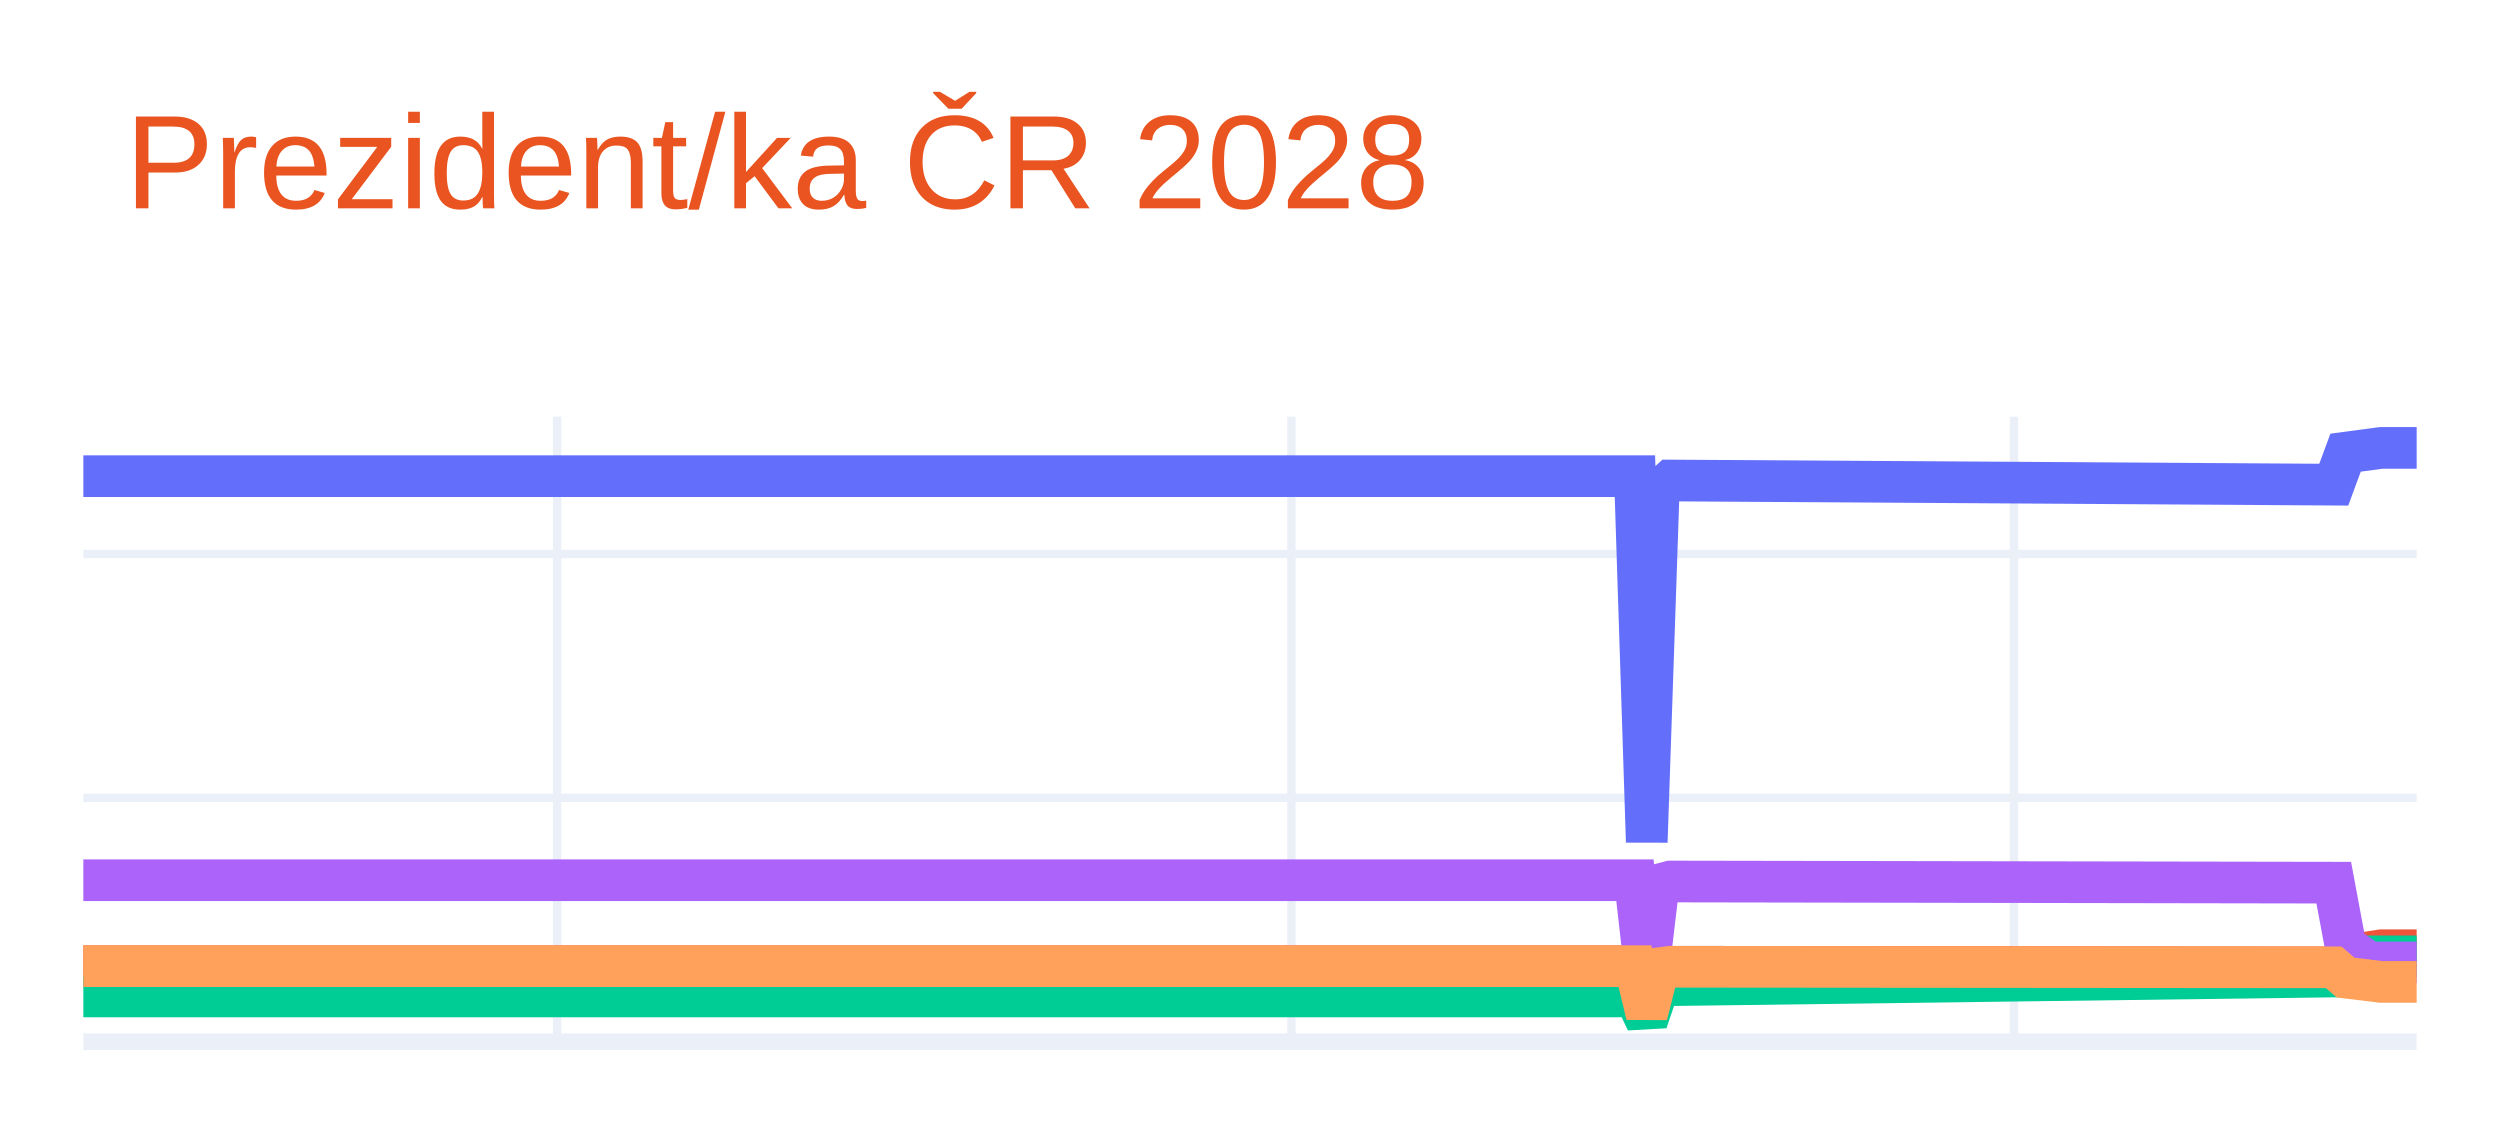
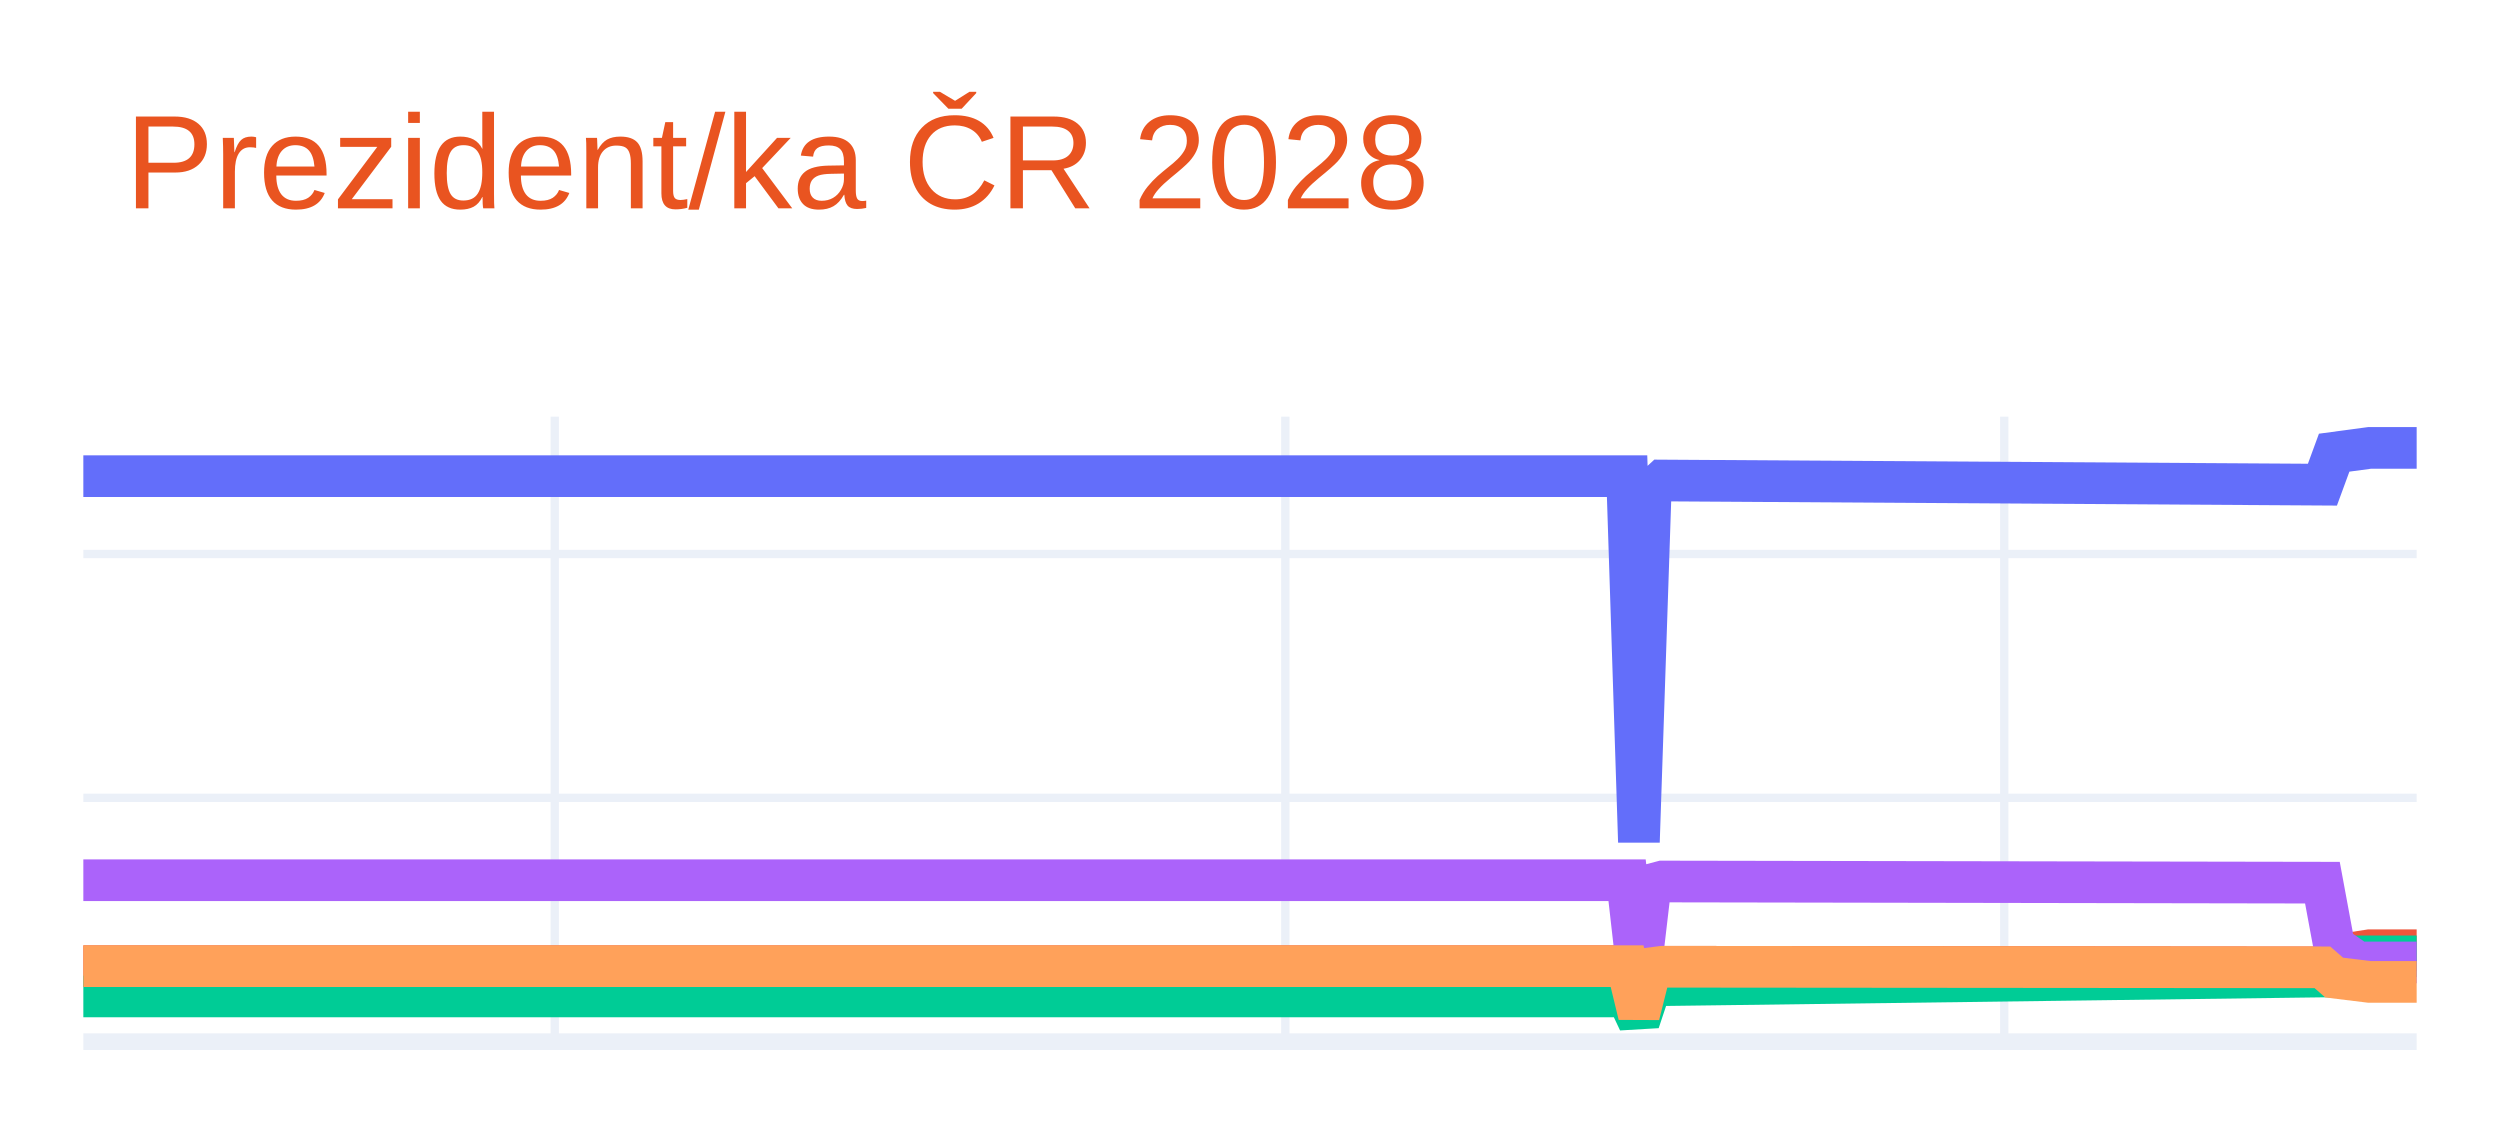
<svg xmlns="http://www.w3.org/2000/svg" class="main-svg" width="300" height="135" style="" viewBox="0 0 300 135">
  <rect x="0" y="0" width="300" height="135" style="fill: rgb(255, 255, 255); fill-opacity: 1;" />
-   <defs id="defs-728e6d">
+   <defs id="defs-617303">
    <g class="clips">
-       <clipPath id="clip728e6dxyplot" class="plotclip">
+       <clipPath id="clip617303xyplot" class="plotclip">
        <rect width="280" height="75" />
      </clipPath>
-       <clipPath class="axesclip" id="clip728e6dx">
+       <clipPath class="axesclip" id="clip617303x">
        <rect x="10" y="0" width="280" height="135" />
      </clipPath>
-       <clipPath class="axesclip" id="clip728e6dy">
+       <clipPath class="axesclip" id="clip617303y">
        <rect x="0" y="50" width="300" height="75" />
      </clipPath>
-       <clipPath class="axesclip" id="clip728e6dxy">
+       <clipPath class="axesclip" id="clip617303xy">
        <rect x="10" y="50" width="280" height="75" />
      </clipPath>
    </g>
    <g class="gradients" />
    <g class="patterns" />
  </defs>
  <g class="bglayer" />
  <g class="layer-below">
    <g class="imagelayer" />
    <g class="shapelayer" />
  </g>
  <g class="cartesianlayer">
    <g class="subplot xy">
      <g class="layer-subplot">
        <g class="shapelayer" />
        <g class="imagelayer" />
      </g>
      <g class="minor-gridlayer">
        <g class="x" />
        <g class="y" />
      </g>
      <g class="gridlayer">
        <g class="x">
-           <path class="xgrid crisp" transform="translate(66.85,0)" d="M0,50v75" style="stroke: rgb(235, 240, 248); stroke-opacity: 1; stroke-width: 1px;" />
-           <path class="xgrid crisp" transform="translate(154.97,0)" d="M0,50v75" style="stroke: rgb(235, 240, 248); stroke-opacity: 1; stroke-width: 1px;" />
-           <path class="xgrid crisp" transform="translate(241.68,0)" d="M0,50v75" style="stroke: rgb(235, 240, 248); stroke-opacity: 1; stroke-width: 1px;" />
+           <path class="xgrid crisp" transform="translate(66.57,0)" d="M0,50v75" style="stroke: rgb(235, 240, 248); stroke-opacity: 1; stroke-width: 1px;" />
+           <path class="xgrid crisp" transform="translate(154.24,0)" d="M0,50v75" style="stroke: rgb(235, 240, 248); stroke-opacity: 1; stroke-width: 1px;" />
+           <path class="xgrid crisp" transform="translate(240.51,0)" d="M0,50v75" style="stroke: rgb(235, 240, 248); stroke-opacity: 1; stroke-width: 1px;" />
        </g>
        <g class="y">
          <path class="ygrid crisp" transform="translate(0,95.74)" d="M10,0h280" style="stroke: rgb(235, 240, 248); stroke-opacity: 1; stroke-width: 1px;" />
          <path class="ygrid crisp" transform="translate(0,66.48)" d="M10,0h280" style="stroke: rgb(235, 240, 248); stroke-opacity: 1; stroke-width: 1px;" />
        </g>
      </g>
      <g class="zerolinelayer">
        <path class="yzl zl crisp" transform="translate(0,125)" d="M10,0h280" style="stroke: rgb(235, 240, 248); stroke-opacity: 1; stroke-width: 2px;" />
      </g>
      <path class="xlines-below" />
      <path class="ylines-below" />
      <g class="overlines-below" />
      <g class="xaxislayer-below" />
      <g class="yaxislayer-below" />
      <g class="overaxes-below" />
-       <g class="plot" transform="translate(10,50)" clip-path="url(#clip728e6dxyplot)">
+       <g class="plot" transform="translate(10,50)" clip-path="url(#clip617303xyplot)">
        <g class="scatterlayer mlayer">
-           <g class="trace scatter trace073718" style="stroke-miterlimit: 2; opacity: 1;">
+           <g class="trace scatter tracefb89c6" style="stroke-miterlimit: 2; opacity: 1;">
            <g class="fills" />
            <g class="errorbars" />
            <g class="lines">
-               <path class="js-line" d="M0,7.14L186.19,7.14L187.61,51.04L189.04,8.97L190.46,7.66L270.05,8.16L271.47,4.32L275.74,3.75L277.16,3.75L280,3.75" style="vector-effect: none; fill: none; stroke: rgb(99, 110, 250); stroke-opacity: 1; stroke-width: 5px; opacity: 1;" />
+               <path class="js-line" d="M0,7.14L185.25,7.14L186.67,51.04L188.08,8.97L189.49,7.66L268.69,8.16L270.1,4.32L274.34,3.75L275.76,3.75L280,3.75" style="vector-effect: none; fill: none; stroke: rgb(99, 110, 250); stroke-opacity: 1; stroke-width: 5px; opacity: 1;" />
            </g>
            <g class="points" />
            <g class="text" />
          </g>
-           <g class="trace scatter trace25e9fd" style="stroke-miterlimit: 2; opacity: 1;">
+           <g class="trace scatter traced12145" style="stroke-miterlimit: 2; opacity: 1;">
            <g class="fills" />
            <g class="errorbars" />
            <g class="lines">
-               <path class="js-line" d="M0,65.94L186.19,65.94L187.61,71.8L189.04,66.19L190.46,66.01L270.05,66.08L271.47,64.69L275.74,64.03L277.16,64.03L280,64.03" style="vector-effect: none; fill: none; stroke: rgb(239, 85, 59); stroke-opacity: 1; stroke-width: 5px; opacity: 1;" />
+               <path class="js-line" d="M0,65.94L185.25,65.94L186.67,71.8L188.08,66.19L189.49,66.01L268.69,66.08L270.1,64.69L274.34,64.03L275.76,64.03L280,64.03" style="vector-effect: none; fill: none; stroke: rgb(239, 85, 59); stroke-opacity: 1; stroke-width: 5px; opacity: 1;" />
            </g>
            <g class="points" />
            <g class="text" />
          </g>
-           <g class="trace scatter trace0f8084" style="stroke-miterlimit: 2; opacity: 1;">
+           <g class="trace scatter trace8ef7e7" style="stroke-miterlimit: 2; opacity: 1;">
            <g class="fills" />
            <g class="errorbars" />
            <g class="lines">
-               <path class="js-line" d="M0,69.57L186.19,69.57L187.61,72.59L189.04,68.36L190.46,68.22L270.05,67.18L271.47,65.57L274.31,64.76L275.74,64.76L280,64.76" style="vector-effect: none; fill: none; stroke: rgb(0, 204, 150); stroke-opacity: 1; stroke-width: 5px; opacity: 1;" />
+               <path class="js-line" d="M0,69.57L185.25,69.57L186.67,72.59L188.08,68.36L189.49,68.22L268.69,67.18L270.1,65.57L272.93,64.76L274.34,64.76L280,64.76" style="vector-effect: none; fill: none; stroke: rgb(0, 204, 150); stroke-opacity: 1; stroke-width: 5px; opacity: 1;" />
            </g>
            <g class="points" />
            <g class="text" />
          </g>
-           <g class="trace scatter tracea7283f" style="stroke-miterlimit: 2; opacity: 1;">
+           <g class="trace scatter trace89c1db" style="stroke-miterlimit: 2; opacity: 1;">
            <g class="fills" />
            <g class="errorbars" />
            <g class="lines">
-               <path class="js-line" d="M0,55.63L186.19,55.63L187.61,68.16L189.04,56.15L190.46,55.78L270.05,55.92L271.47,63.53L274.31,65.49L275.74,65.49L280,65.49" style="vector-effect: none; fill: none; stroke: rgb(171, 99, 250); stroke-opacity: 1; stroke-width: 5px; opacity: 1;" />
+               <path class="js-line" d="M0,55.63L185.25,55.63L186.67,68.16L188.08,56.15L189.49,55.78L268.69,55.92L270.1,63.53L272.93,65.49L274.34,65.49L280,65.49" style="vector-effect: none; fill: none; stroke: rgb(171, 99, 250); stroke-opacity: 1; stroke-width: 5px; opacity: 1;" />
            </g>
            <g class="points" />
            <g class="text" />
          </g>
-           <g class="trace scatter trace8d2732" style="stroke-miterlimit: 2; opacity: 1;">
+           <g class="trace scatter trace3b2908" style="stroke-miterlimit: 2; opacity: 1;">
            <g class="fills" />
            <g class="errorbars" />
            <g class="lines">
-               <path class="js-line" d="M0,65.94L186.19,65.94L187.61,71.8L189.04,66.19L190.46,66.01L270.05,66.08L271.47,67.31L275.74,67.83L277.16,67.83L280,67.83" style="vector-effect: none; fill: none; stroke: rgb(255, 161, 90); stroke-opacity: 1; stroke-width: 5px; opacity: 1;" />
+               <path class="js-line" d="M0,65.94L185.25,65.94L186.67,71.8L188.08,66.19L189.49,66.01L268.69,66.08L270.1,67.31L274.34,67.83L275.76,67.83L280,67.83" style="vector-effect: none; fill: none; stroke: rgb(255, 161, 90); stroke-opacity: 1; stroke-width: 5px; opacity: 1;" />
            </g>
            <g class="points" />
            <g class="text" />
          </g>
        </g>
      </g>
      <g class="overplot" />
      <path class="xlines-above crisp" d="M0,0" style="fill: none;" />
      <path class="ylines-above crisp" d="M0,0" style="fill: none;" />
      <g class="overlines-above" />
      <g class="xaxislayer-above" />
      <g class="yaxislayer-above" />
      <g class="overaxes-above" />
    </g>
  </g>
  <g class="polarlayer" />
  <g class="smithlayer" />
  <g class="ternarylayer" />
  <g class="geolayer" />
  <g class="funnelarealayer" />
  <g class="pielayer" />
  <g class="iciclelayer" />
  <g class="treemaplayer" />
  <g class="sunburstlayer" />
  <g class="glimages" />
-   <defs id="topdefs-728e6d">
+   <defs id="topdefs-617303">
    <g class="clips" />
  </defs>
  <g class="layer-above">
    <g class="imagelayer" />
    <g class="shapelayer" />
  </g>
  <g class="infolayer">
    <g class="g-gtitle">
      <text class="gtitle" x="15" y="25" text-anchor="start" dy="0em" style="font-family: Ubuntu, verdana, arial, sans-serif; font-size: 16px; fill: rgb(233, 84, 32); opacity: 1; font-weight: normal; white-space: pre;">Prezident/ka ČR 2028</text>
    </g>
    <g class="g-xtitle" />
    <g class="g-ytitle" />
  </g>
</svg>
